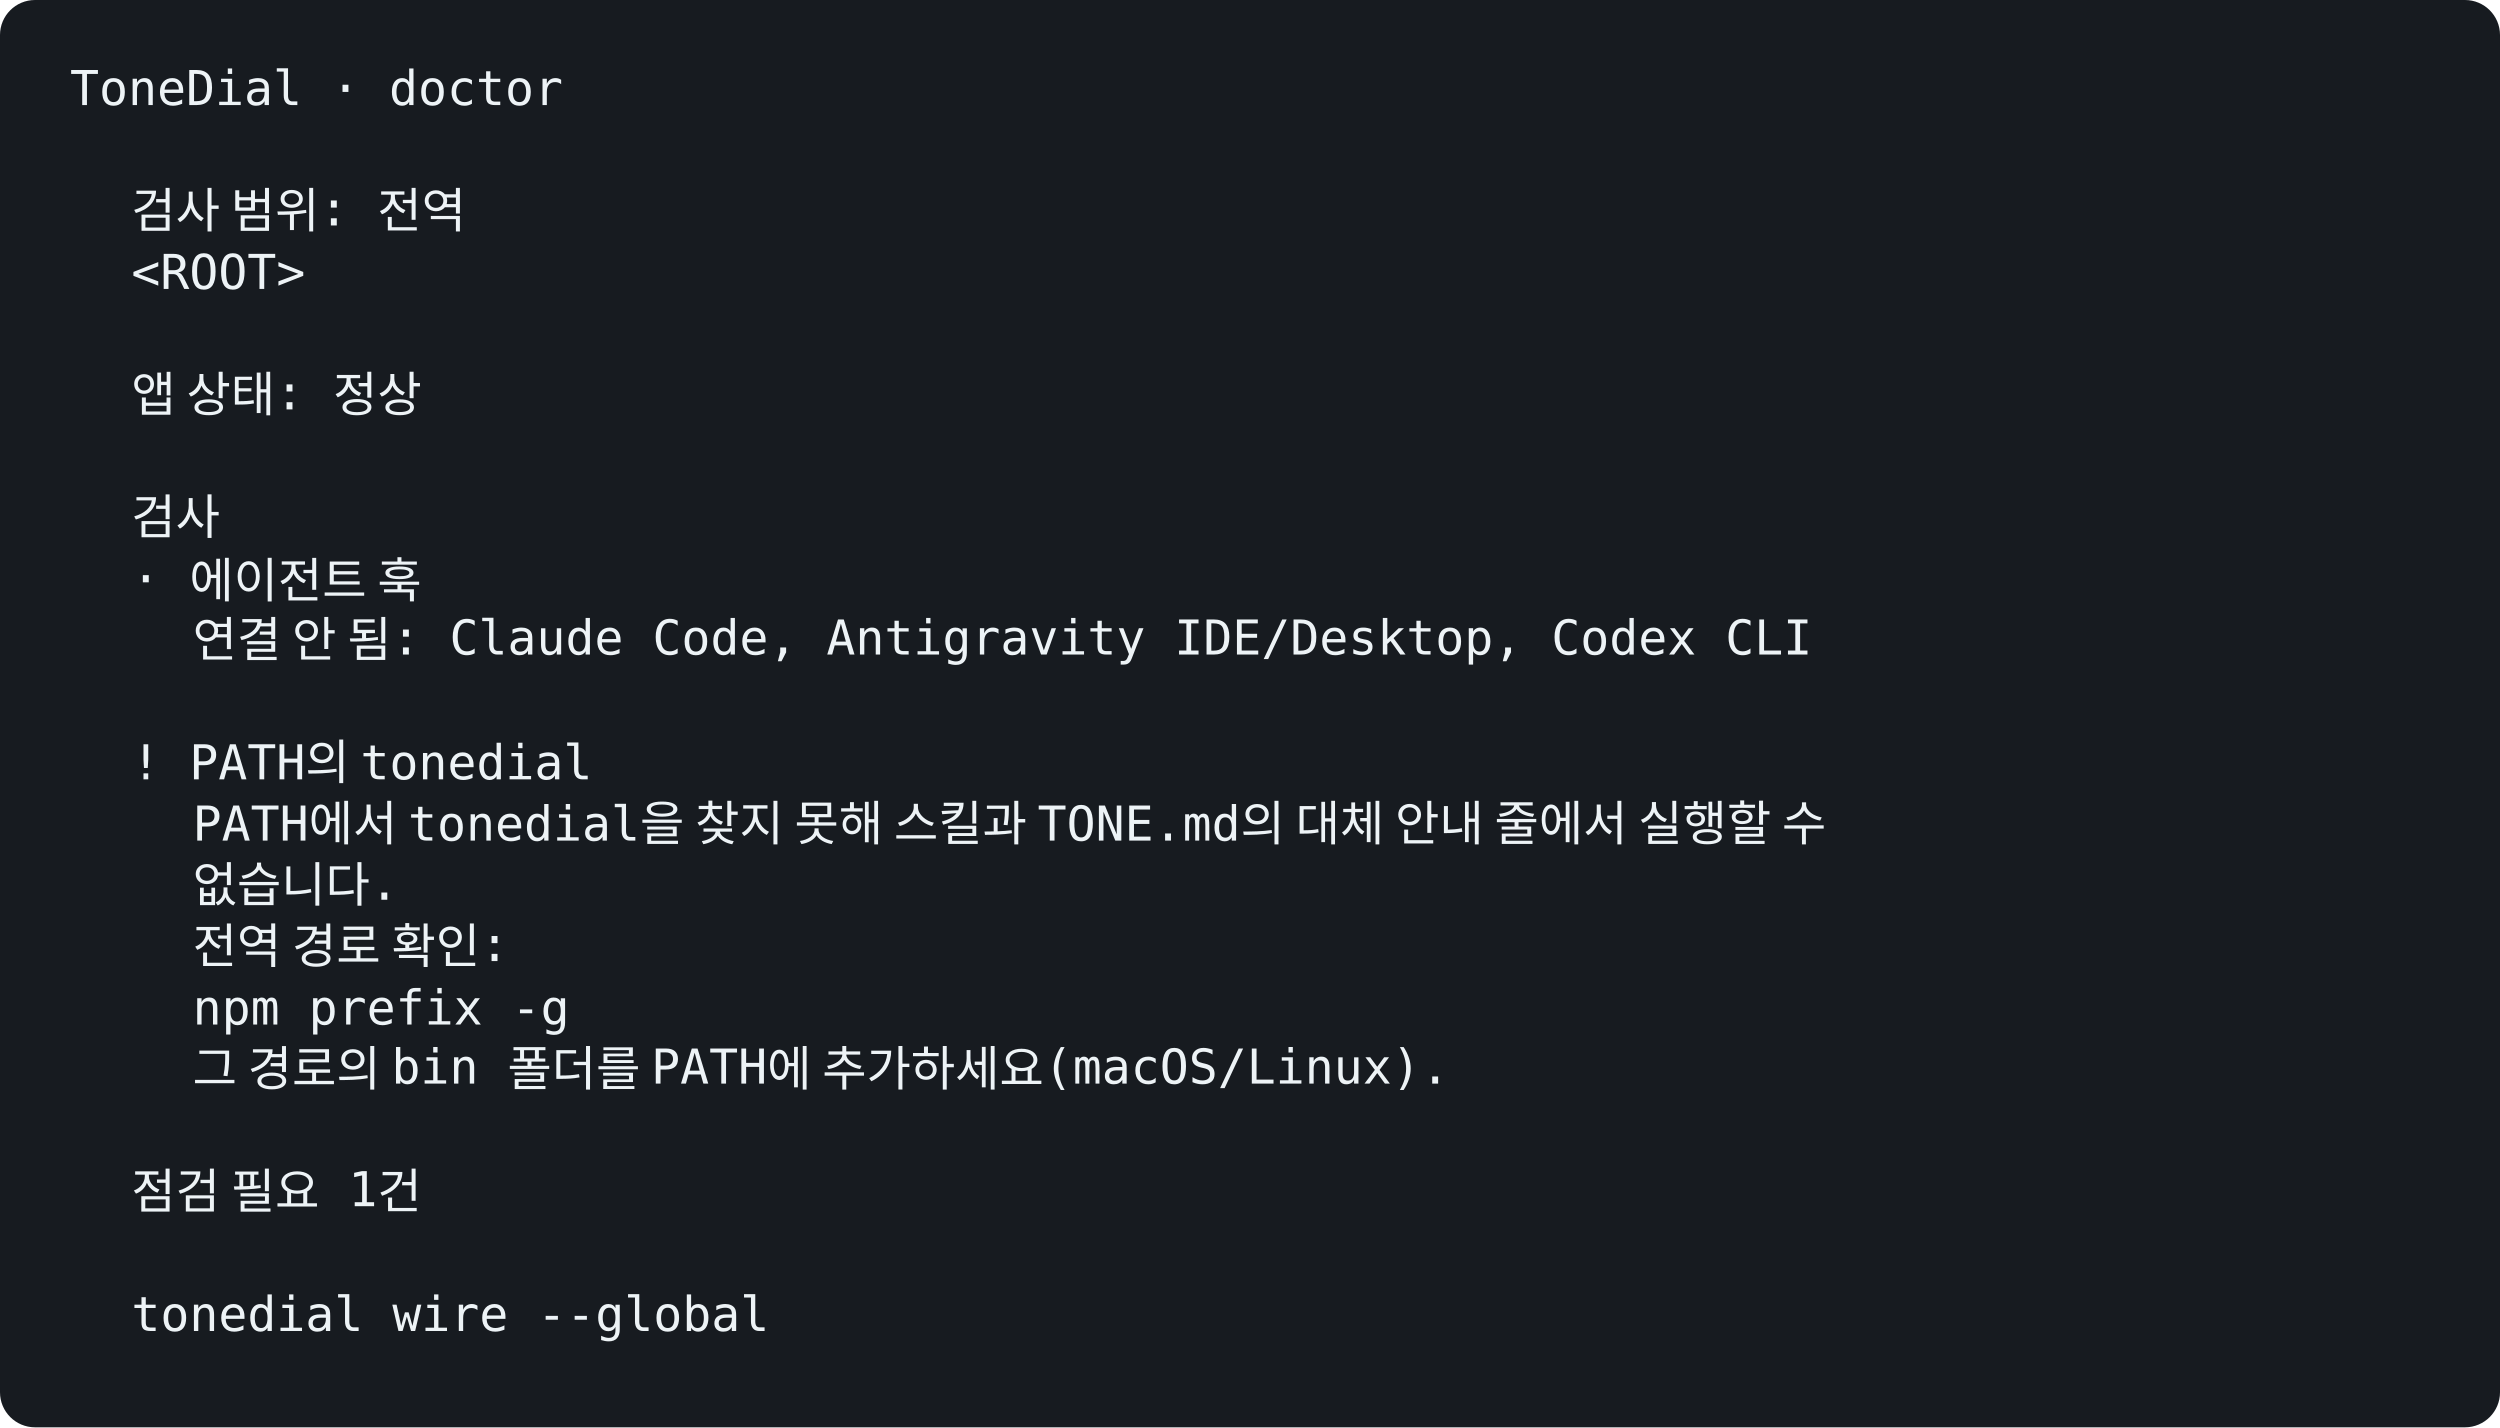
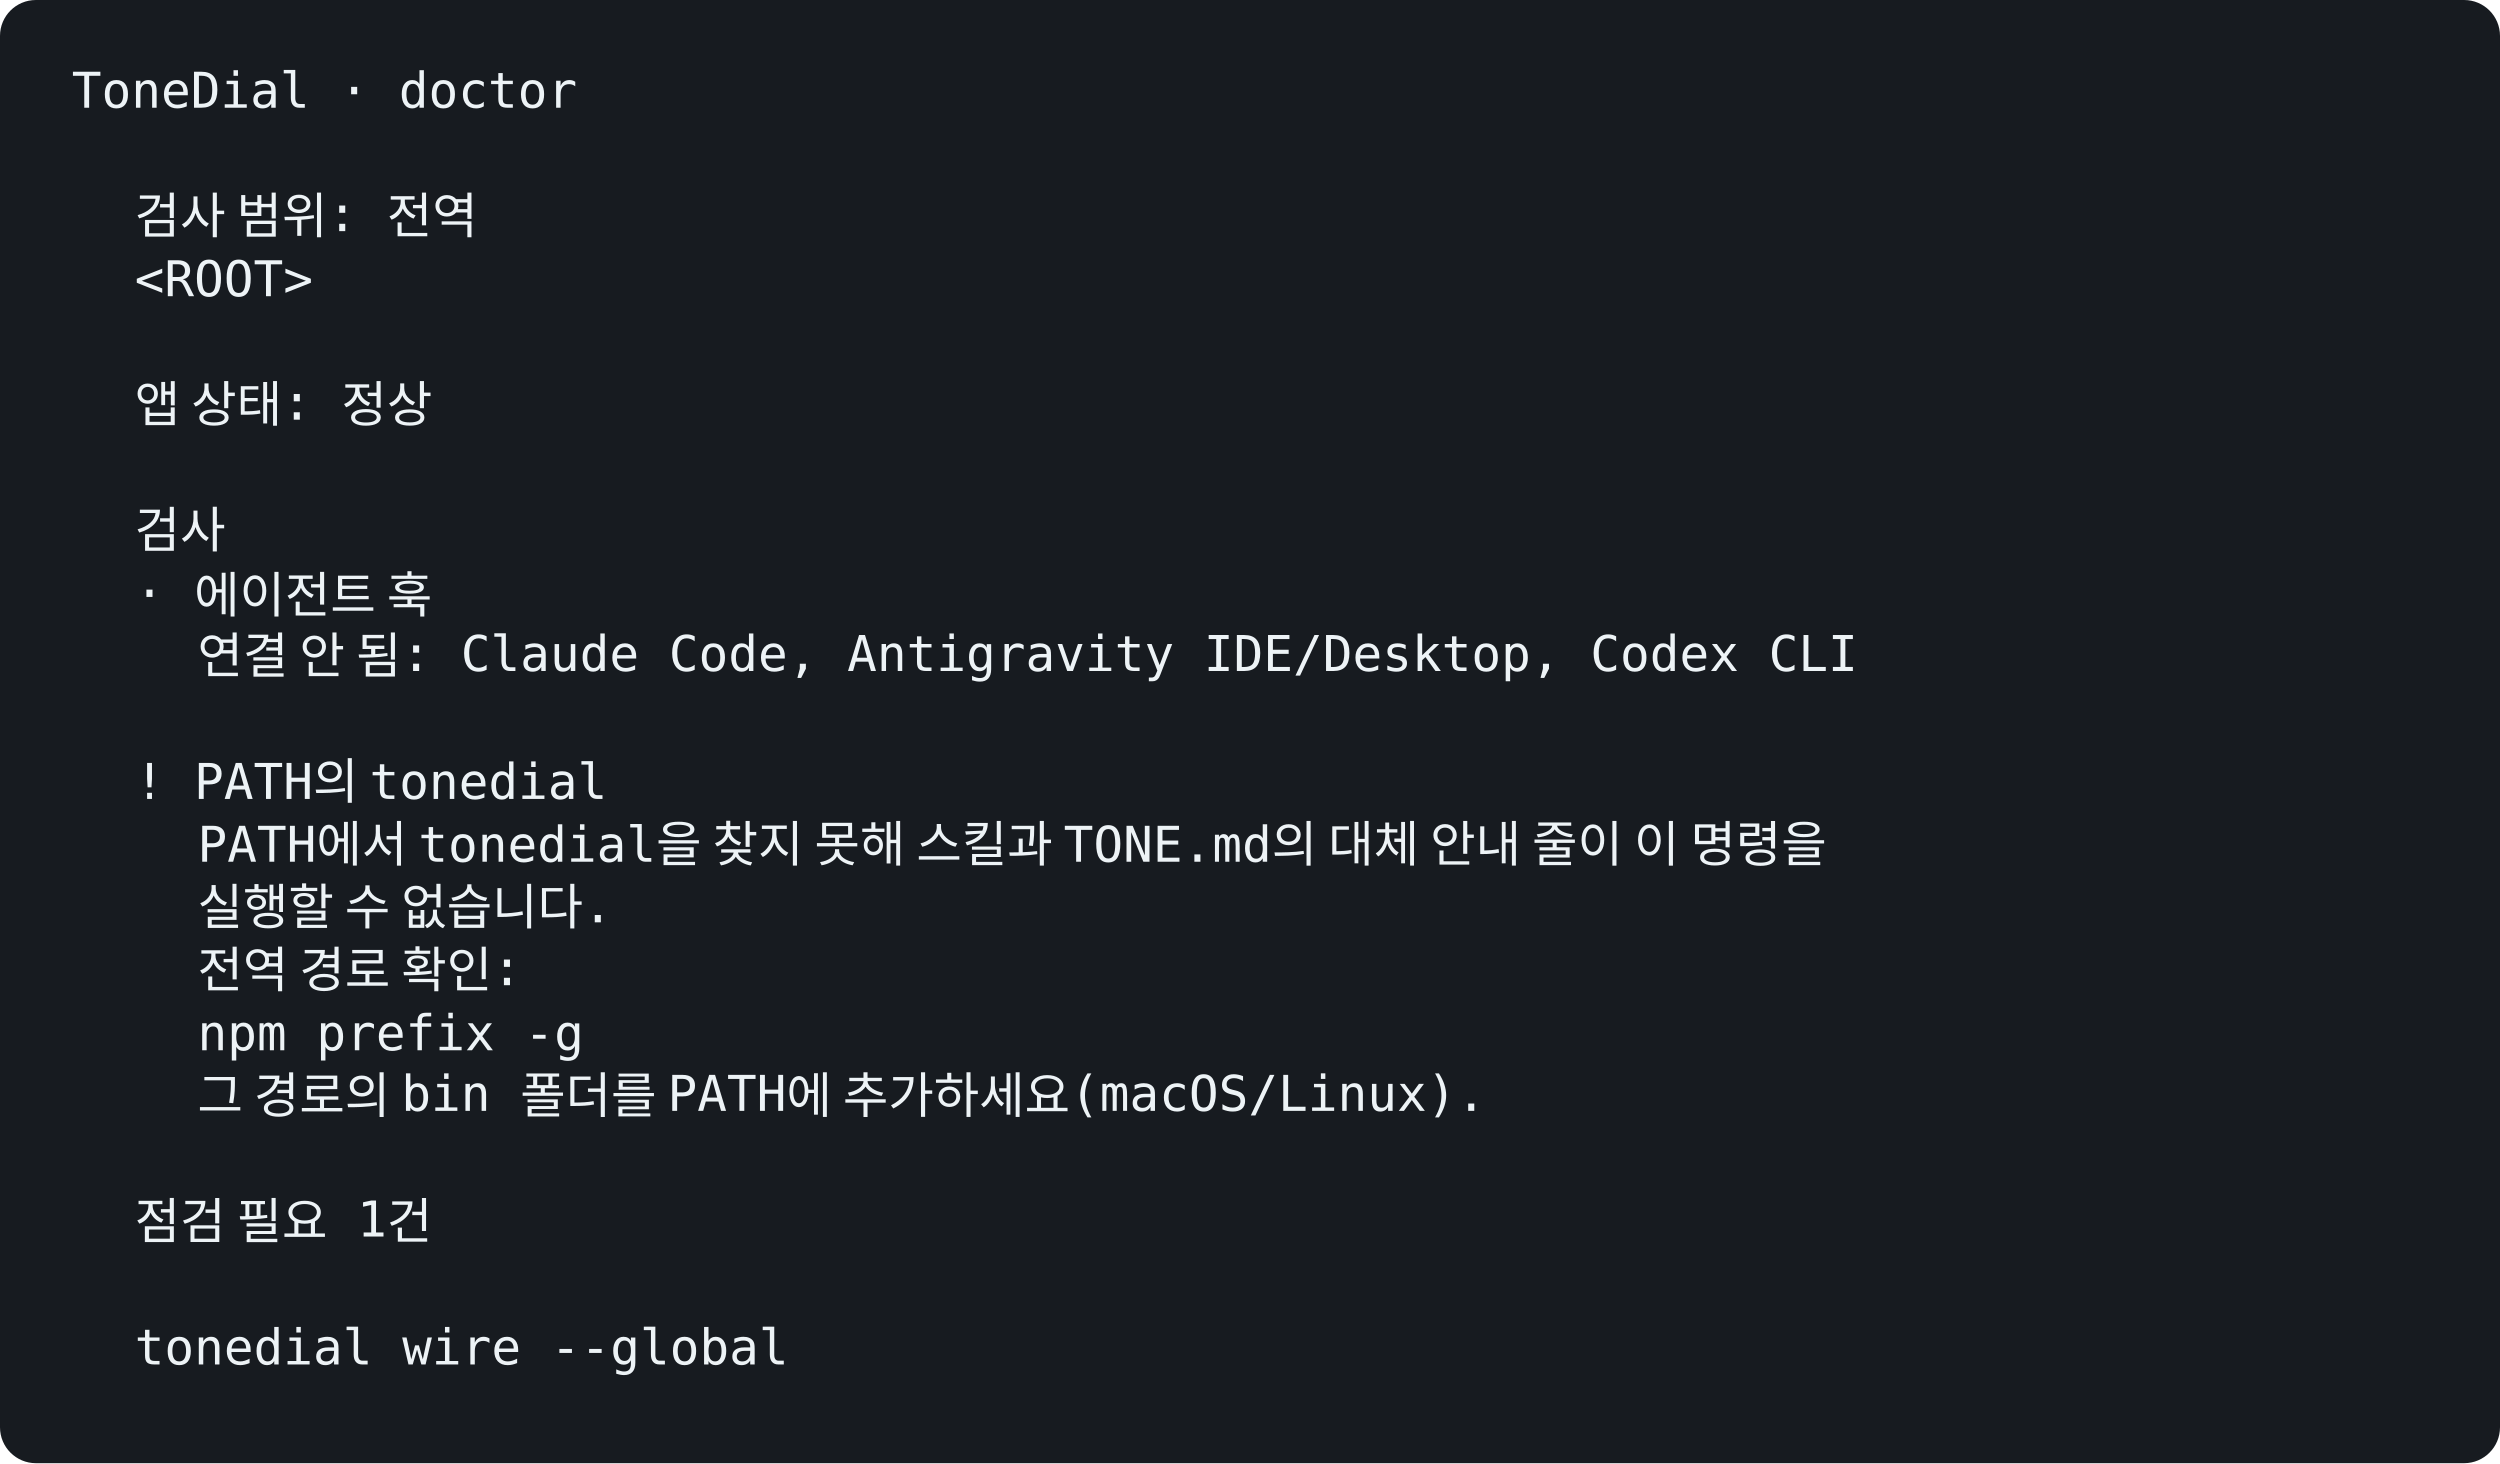
- <svg xmlns="http://www.w3.org/2000/svg" width="1142" height="652" viewBox="0 0 1142 652" role="img" aria-labelledby="title description">
+ <svg xmlns="http://www.w3.org/2000/svg" width="1114" height="652" viewBox="0 0 1114 652" role="img" aria-labelledby="title description">
  <rect width="100%" height="100%" rx="16" fill="#171b20" />
  <g font-family="ui-monospace, SFMono-Regular, Menlo, Consolas, monospace, system-ui" font-size="22">
    <text x="32" y="48" fill="#edf3f6" font-weight="400" opacity="1">ToneDial · doctor</text>
    <text x="60" y="104" fill="#edf3f6" font-weight="400" opacity="1">검사 범위: 전역</text>
    <text x="60" y="132" fill="#edf3f6" font-weight="400" opacity="1">&lt;ROOT&gt;</text>
    <text x="60" y="188" fill="#edf3f6" font-weight="400" opacity="1">앱 상태: 정상</text>
    <text x="60" y="244" fill="#edf3f6" font-weight="400" opacity="1">검사</text>
    <text x="60" y="272" fill="#edf3f6" font-weight="400" opacity="1">· 에이전트 훅</text>
    <text x="88" y="300" fill="#edf3f6" font-weight="400" opacity="1">연결 안 됨: Claude Code, Antigravity IDE/Desktop, Codex CLI</text>
    <text x="60" y="356" fill="#edf3f6" font-weight="400" opacity="1">! PATH의 tonedial</text>
-     <text x="88" y="384" fill="#edf3f6" font-weight="400" opacity="1">PATH에서 tonedial을 찾지 못해 스킬과 TONE.md의 대체 안내 줄에서 실행할 수</text>
-     <text x="88" y="412" fill="#edf3f6" font-weight="400" opacity="1">없습니다.</text>
+     <text x="88" y="384" fill="#edf3f6" font-weight="400" opacity="1">PATH에서 tonedial을 찾지 못해 스킬과 TONE.md의 대체 안내 줄이 이 명령을</text>
+     <text x="88" y="412" fill="#edf3f6" font-weight="400" opacity="1">실행할 수 없습니다.</text>
    <text x="88" y="440" fill="#edf3f6" font-weight="400" opacity="1">전역 경로 확인:</text>
    <text x="88" y="468" fill="#edf3f6" font-weight="400" opacity="1">npm prefix -g</text>
    <text x="88" y="496" fill="#edf3f6" font-weight="400" opacity="1">그 경로의 bin 폴더를 PATH에 추가하세요(macOS/Linux).</text>
    <text x="60" y="552" fill="#edf3f6" font-weight="400" opacity="1">점검 필요 1건</text>
    <text x="60" y="608" fill="#edf3f6" font-weight="400" opacity="1">tonedial wire --global</text>
  </g>
</svg>
